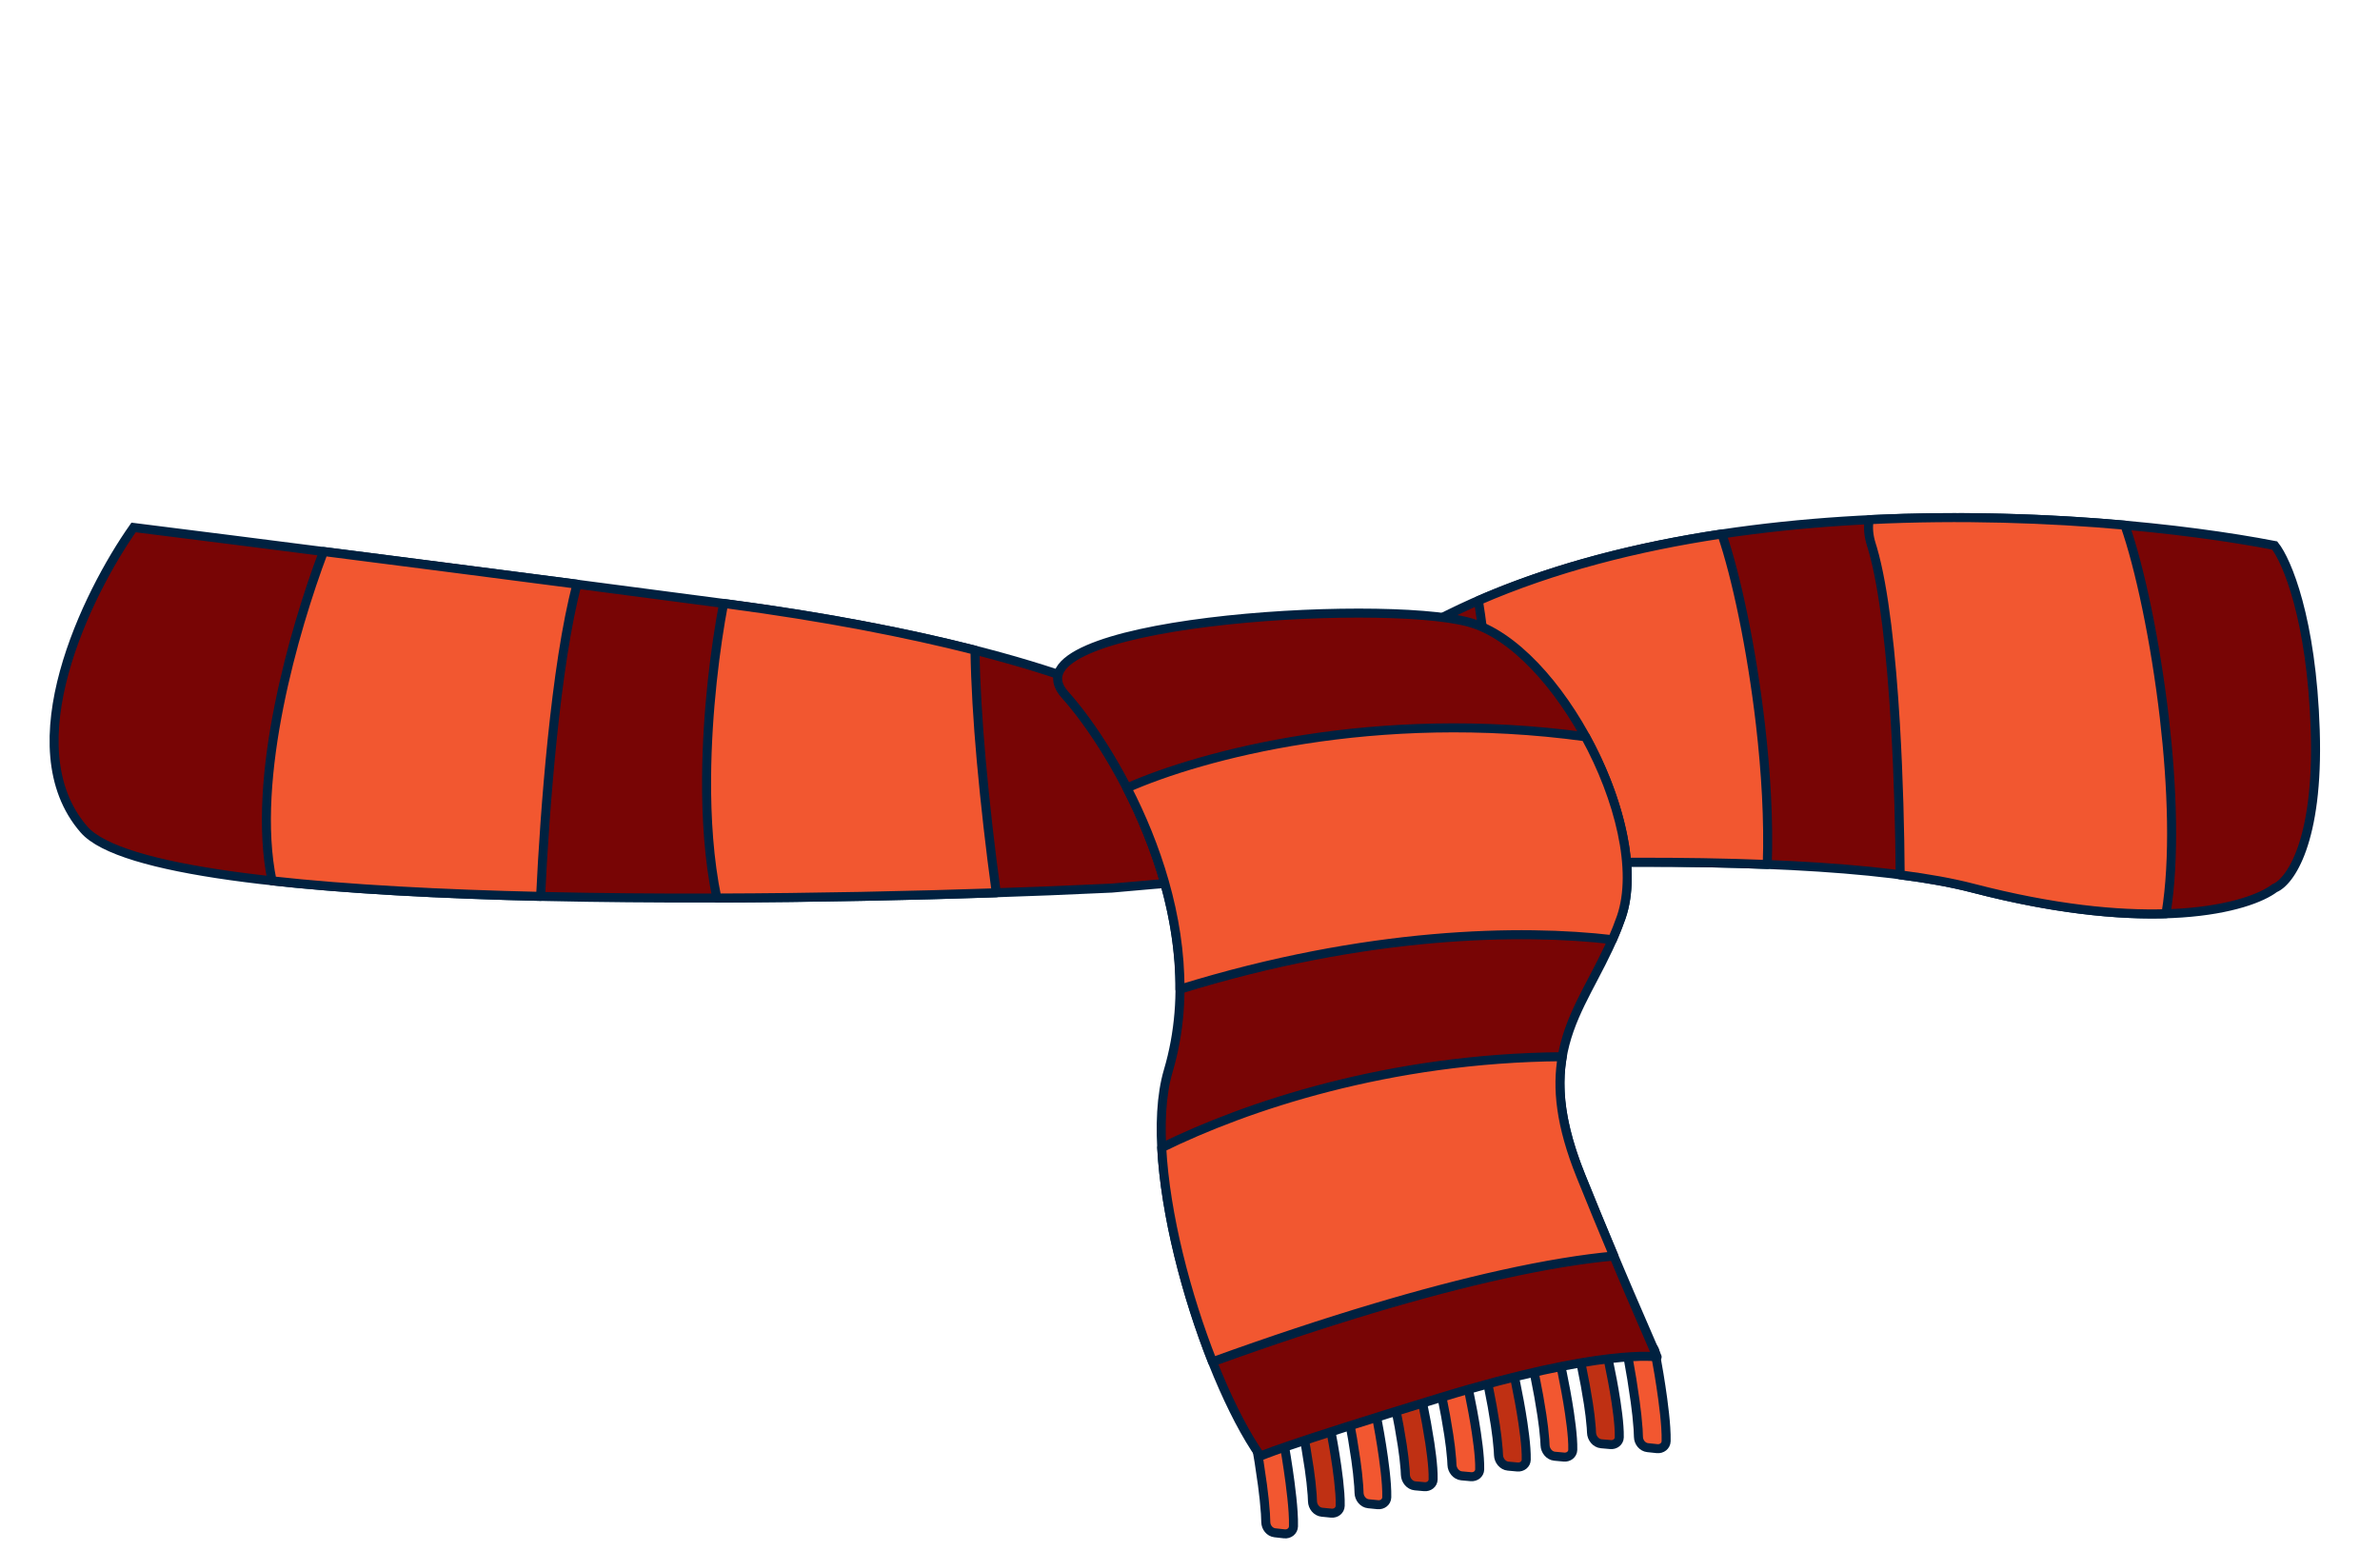
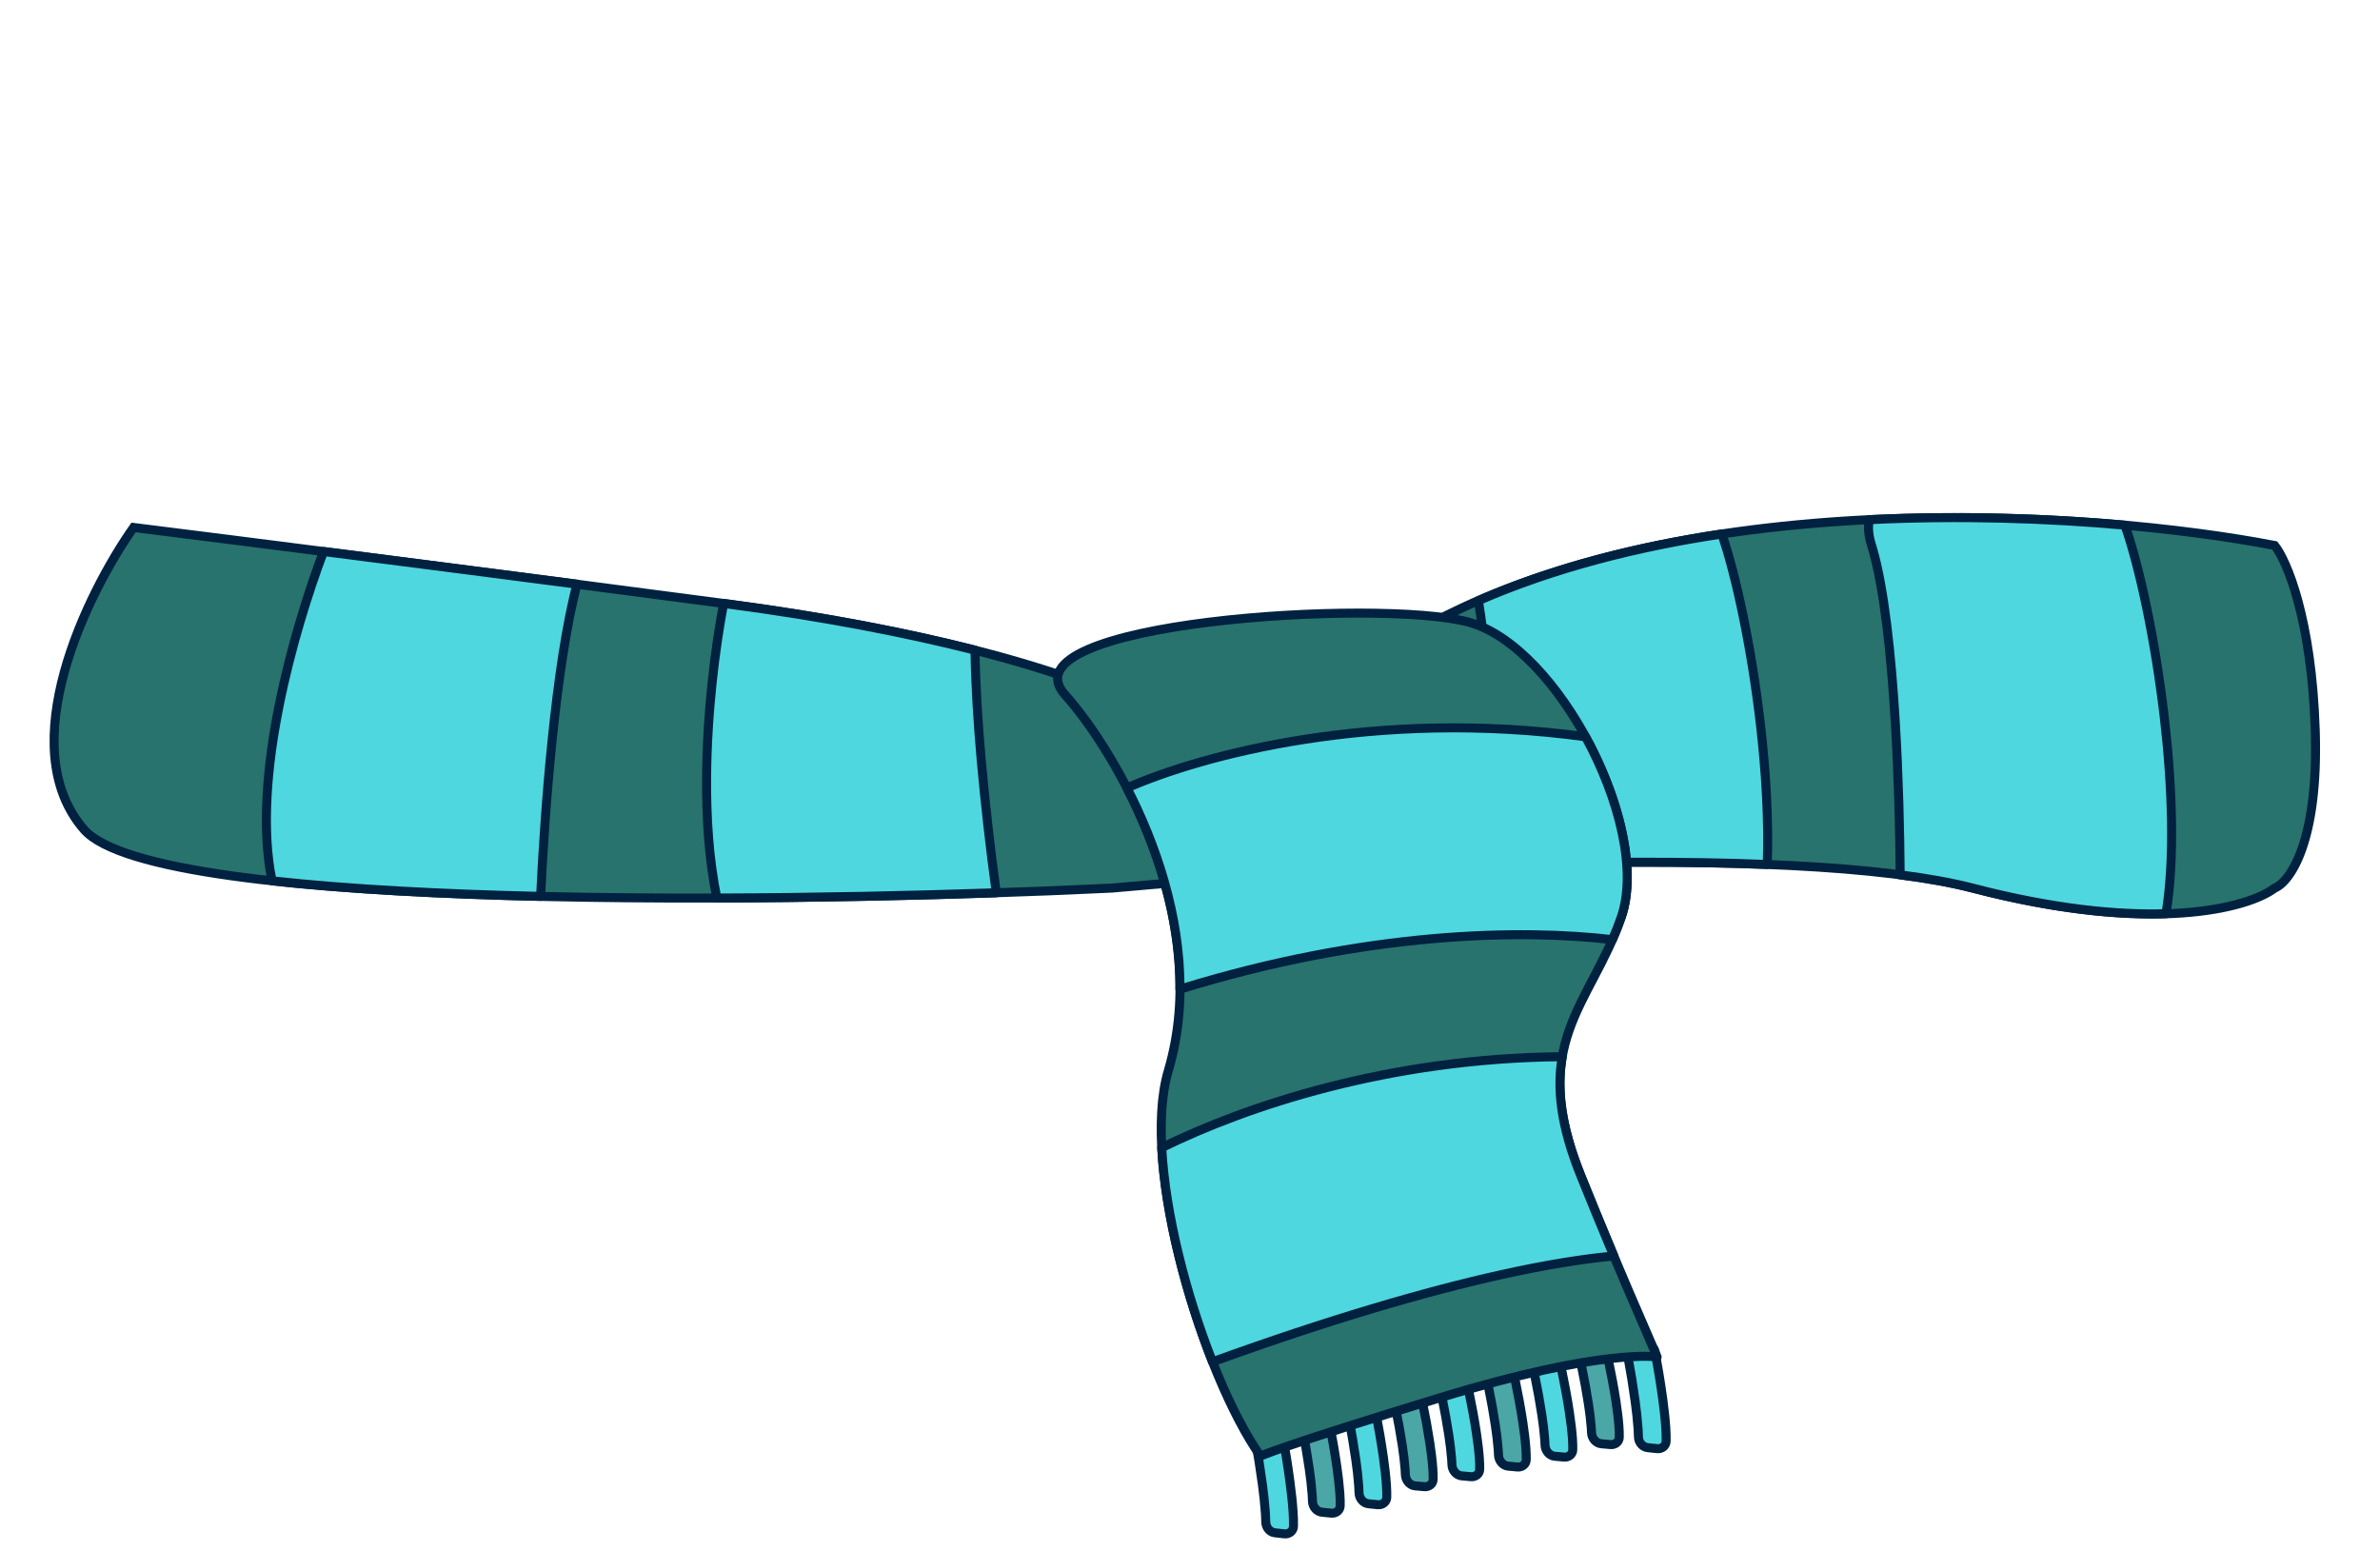
<svg xmlns="http://www.w3.org/2000/svg" xml:space="preserve" id="Layer_1" x="0" y="0" viewBox="0 0 264 172">
-   <style>.st0,.st1{stroke:#002140}.st0{fill:#780505}.st1{stroke-linejoin:round}.st1,.st2{fill:#f25730}.st2,.st3,.st4{stroke:#002140}.st3{fill:#bf3013}.st4{fill:#780505;stroke-linejoin:round}</style>
+   <style>.st0,.st1{stroke:#002140}.st0{fill:#28736d}.st1{stroke-linejoin:round}.st1,.st2{fill:#4ed7de}.st2,.st3,.st4{stroke:#002140}.st3{fill:#4ba6a6}.st4{fill:#28736d;stroke-linejoin:round}</style>
  <path d="M9.317 92c-8-9.2.333-26.167 5.5-33.5 10.667 1.333 38.8 4.9 66 8.5s45.667 9.833 48.5 14c-1.166 2.667-2.2 6.7 27-10.5s76.167-13.833 96-10c1.334 1.667 4.1 8.1 4.5 20.5s-2.833 16.833-4.5 17.5c-2.833 2.167-13.5 5.2-33.5 0s-72-2.167-95.5 0c-34.667 1.667-106 2.7-114-6.5z" class="st0" />
  <path d="M195.271 80.313c-.969-8.347-2.663-16.382-4.278-21.089-9.426 1.413-18.687 3.766-27.002 7.395.671 4.117 1.142 9.213 1.451 14.434a326 326 0 0 1 .508 14.853c10.335-.324 20.803-.399 30.082-.027.176-4.855-.15-10.301-.761-15.566zm44.807-.696c-.989-8.514-2.73-16.706-4.374-21.37-8.408-.752-18.204-1.106-28.361-.608-.159.848-.077 1.777.238 2.774l.127.416c1.292 4.394 2.085 11.838 2.541 19.527.351 5.935.495 11.936.526 16.673 3.033.393 5.754.875 8.041 1.47 8.997 2.339 16.089 3.005 21.445 2.84.99-6.035.705-14.067-.183-21.722zM64.008 64.793a11122 11122 0 0 0-28.118-3.626c-1.687 4.476-3.64 10.656-4.93 17.097-1.335 6.664-1.972 13.72-.784 19.43 8.508.937 18.858 1.472 29.791 1.726.229-4.823.638-11.087 1.271-17.269.672-6.575 1.59-12.939 2.77-17.358zm44.143 7.32c-7.526-1.918-16.767-3.715-27.334-5.113l-.549-.073c-.911 4.786-1.836 11.969-1.89 19.302-.034 4.533.27 9.18 1.138 13.372 10.868-.033 21.585-.263 30.996-.582a325 325 0 0 1-1.67-14.701c-.38-4.29-.643-8.515-.691-12.205z" class="st1" />
  <path d="M141.127 158.204a.99.99 0 0 1 1.114.803c.275 1.511.605 3.5.855 5.405.153 1.164.277 2.309.341 3.299.035.558.054 1.098.041 1.578-.014.527-.49.888-1.015.83l-1.05-.117c-.574-.064-.998-.604-1.006-1.181a19 19 0 0 0-.04-.952 49 49 0 0 0-.328-3.16 114 114 0 0 0-.816-5.179 1.01 1.01 0 0 1 .851-1.18z" class="st2" />
  <path d="M146.361 157.058a.99.99 0 0 1 1.099.787c.269 1.356.588 3.124.829 4.818a42 42 0 0 1 .333 2.979c.033.482.05.948.039 1.367-.013.515-.477.864-.989.814l-1.042-.103c-.587-.057-1.028-.616-1.043-1.206a16 16 0 0 0-.035-.721 40 40 0 0 0-.32-2.854 92 92 0 0 0-.778-4.549 1.01 1.01 0 0 1 .859-1.199z" class="st3" />
  <path d="M151.516 155.927a.99.99 0 0 1 1.103.79c.269 1.383.59 3.188.833 4.918.15 1.07.273 2.122.334 3.033.033.494.051.973.04 1.402-.014.517-.48.868-.994.817l-1.043-.105c-.586-.059-1.024-.614-1.037-1.202a17 17 0 0 0-.036-.76 42 42 0 0 0-.321-2.906 95 95 0 0 0-.785-4.656 1.01 1.01 0 0 1 .858-1.195z" class="st2" />
  <path d="M156.699 154.785a.99.99 0 0 1 1.091.777 83 83 0 0 1 .813 4.482c.149.986.269 1.956.328 2.795.031.438.048.863.038 1.247-.012.507-.468.848-.972.802l-1.035-.093c-.597-.054-1.05-.626-1.07-1.225a14 14 0 0 0-.031-.585 35 35 0 0 0-.315-2.678 82 82 0 0 0-.754-4.184c-.12-.579.278-1.14.865-1.212z" class="st3" />
  <path d="M161.863 153.653a.99.99 0 0 1 1.091.777c.265 1.271.577 2.917.814 4.495.148.988.268 1.96.328 2.802.031.44.047.866.038 1.252-.012.506-.469.848-.974.802l-1.035-.094c-.596-.054-1.049-.625-1.068-1.224q-.009-.27-.031-.59a36 36 0 0 0-.316-2.684 81 81 0 0 0-.755-4.198 1.01 1.01 0 0 1 .865-1.211z" class="st2" />
  <path d="M167.023 152.521a.99.99 0 0 1 1.091.778c.266 1.279.579 2.935.816 4.524.148.993.268 1.971.328 2.816.031.444.048.874.038 1.263-.012.507-.469.849-.975.803l-1.035-.095c-.596-.054-1.047-.624-1.066-1.222a15 15 0 0 0-.032-.602 37 37 0 0 0-.316-2.699 82 82 0 0 0-.757-4.229 1.01 1.01 0 0 1 .864-1.209z" class="st3" />
  <path d="M172.184 151.389a.99.99 0 0 1 1.092.779c.266 1.282.579 2.946.816 4.54.149.997.269 1.977.329 2.826.031.445.048.877.038 1.267-.012.508-.47.851-.976.804l-1.036-.095c-.595-.054-1.046-.623-1.064-1.221a15 15 0 0 0-.032-.609 37 37 0 0 0-.316-2.707 82 82 0 0 0-.759-4.247 1.01 1.01 0 0 1 .864-1.209z" class="st2" />
  <path d="M177.353 150.254a.99.99 0 0 1 1.089.774c.264 1.249.574 2.865.81 4.413.148.972.268 1.929.327 2.756.031.43.047.846.038 1.223-.013.504-.467.844-.97.799l-1.033-.092c-.599-.053-1.054-.627-1.075-1.228a16 16 0 0 0-.03-.557 34 34 0 0 0-.315-2.64 80 80 0 0 0-.748-4.109 1.01 1.01 0 0 1 .865-1.214z" class="st3" />
  <path d="M182.481 149.14a.99.99 0 0 1 1.109.798c.273 1.459.599 3.375.846 5.208.152 1.126.276 2.234.338 3.192.035.532.053 1.048.041 1.507-.014.524-.486.881-1.007.825l-1.047-.112c-.579-.062-1.008-.607-1.018-1.189a18 18 0 0 0-.038-.875 46 46 0 0 0-.326-3.058 105 105 0 0 0-.804-4.968 1.01 1.01 0 0 1 .854-1.186z" class="st2" />
  <path d="M162.921 69.008c-9.949-2.689-52.018 0-44.77 8.068 5.638 6.275 16.482 24.653 11.441 41.685-3.183 10.758 3.923 33.773 10.224 42.738 0 0 1.983-1 20-6.5 18.018-5.5 24-4.5 24-4.5-1.326-3.138-3.982-8.99-8.459-20.083-5.969-14.792 1.057-18.826 4.477-28.687s-6.964-30.031-16.913-32.721z" class="st4" />
  <path d="M178.853 104.219c.347-.792.679-1.617.981-2.489 1.794-5.173-.213-13.179-3.96-20.014-23.339-3.189-42.656 2.039-50.869 5.678 3.207 6.23 5.927 14.158 5.879 22.32 20.756-6.426 37.946-6.675 47.969-5.495zm.16 35.086a687 687 0 0 1-3.656-8.888c-2.292-5.681-2.664-9.772-2.064-13.219-19.284.155-35.097 5.504-44.43 10.091.389 7.385 2.721 16.377 5.635 23.75 12.924-4.677 23.6-7.794 32.022-9.663 4.955-1.1 9.11-1.762 12.493-2.071z" class="st1" />
</svg>
